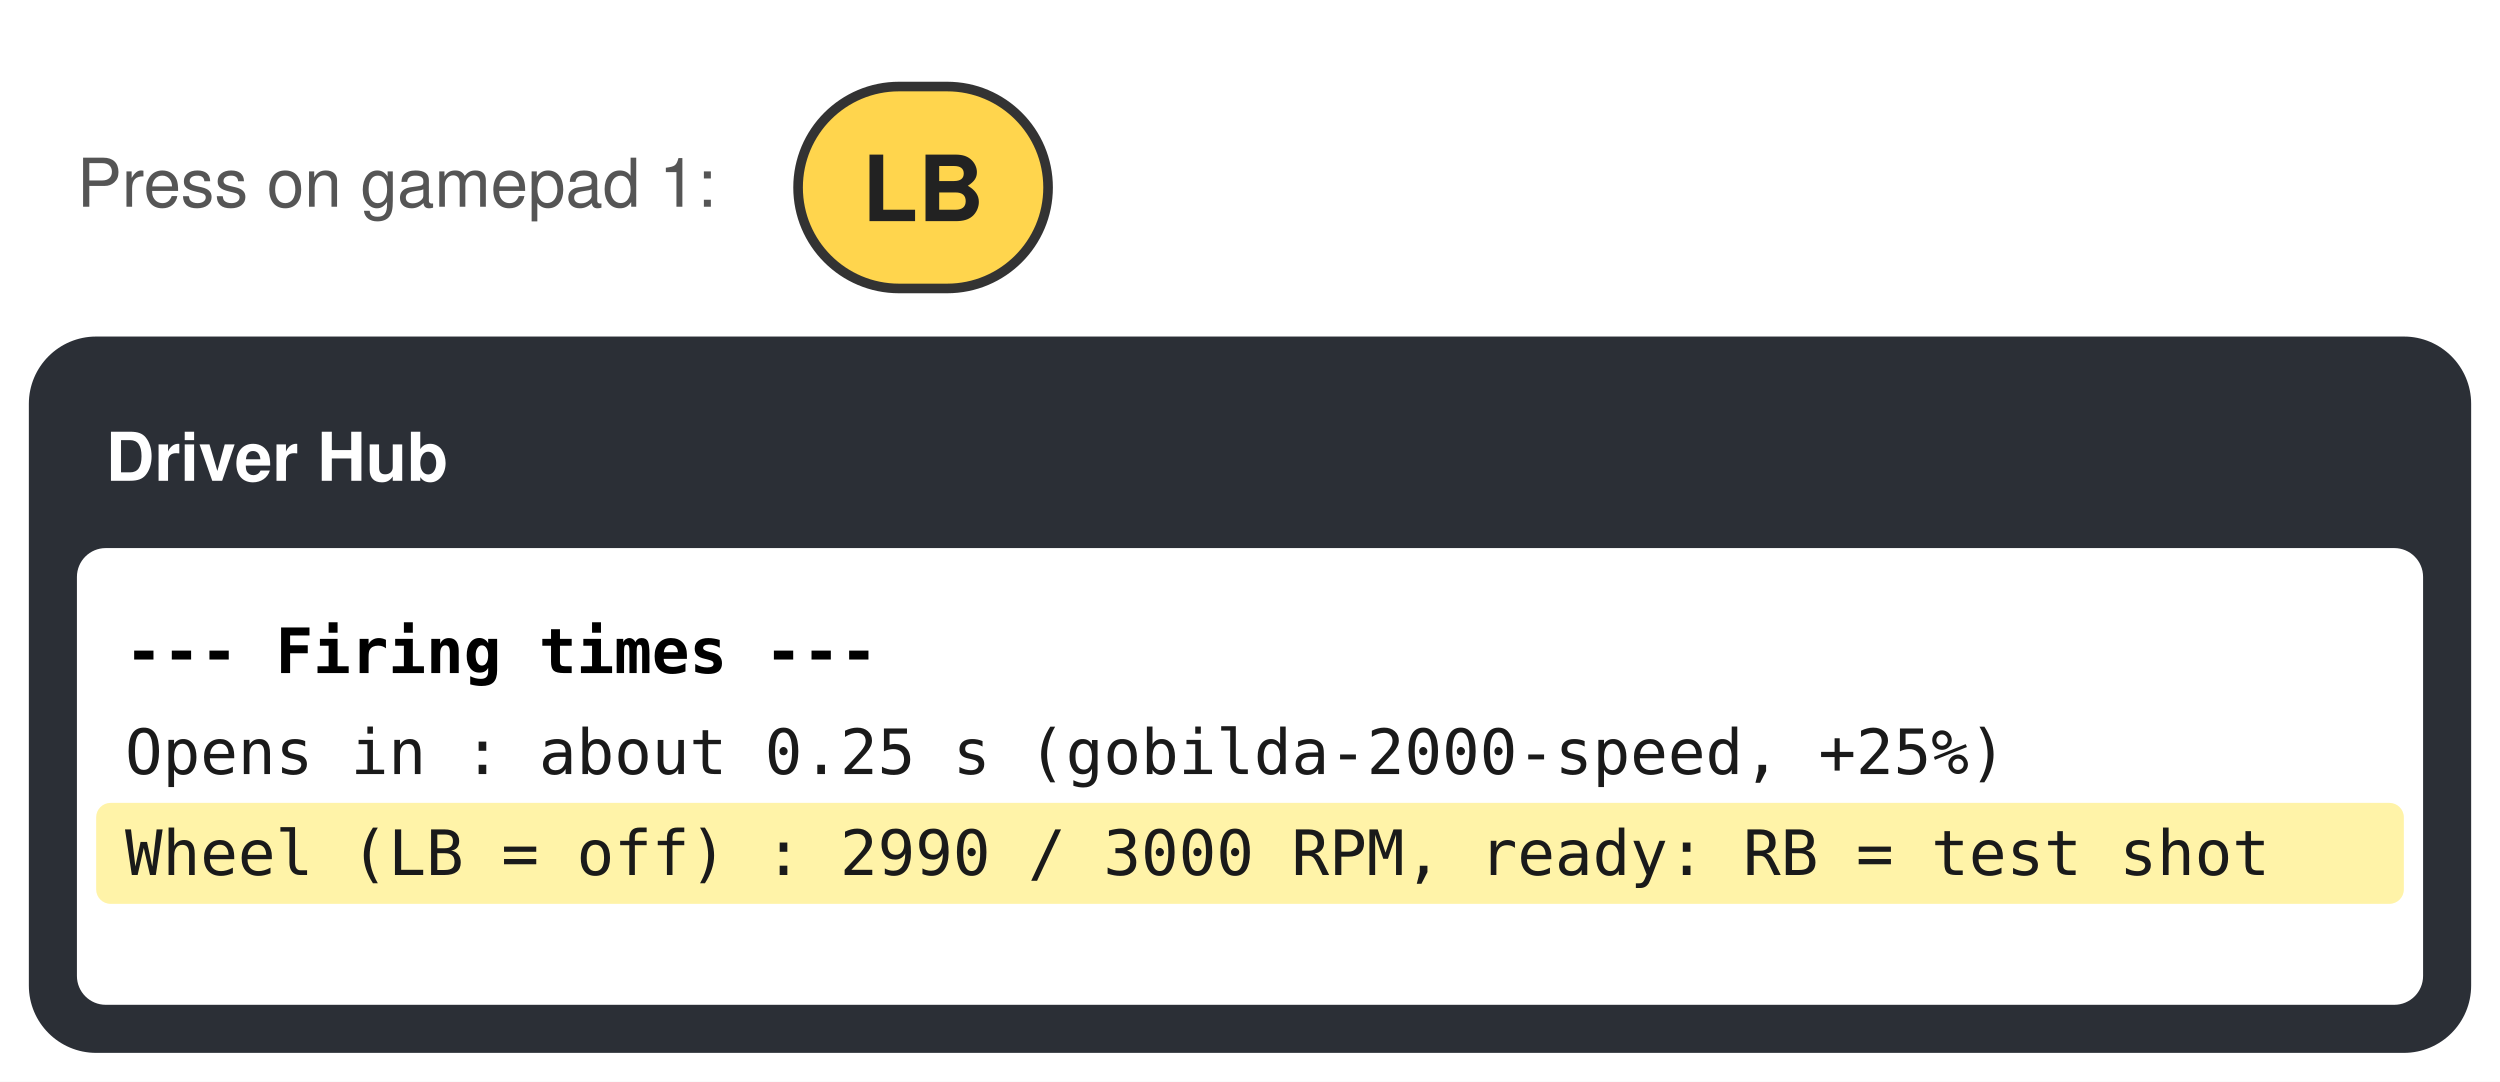
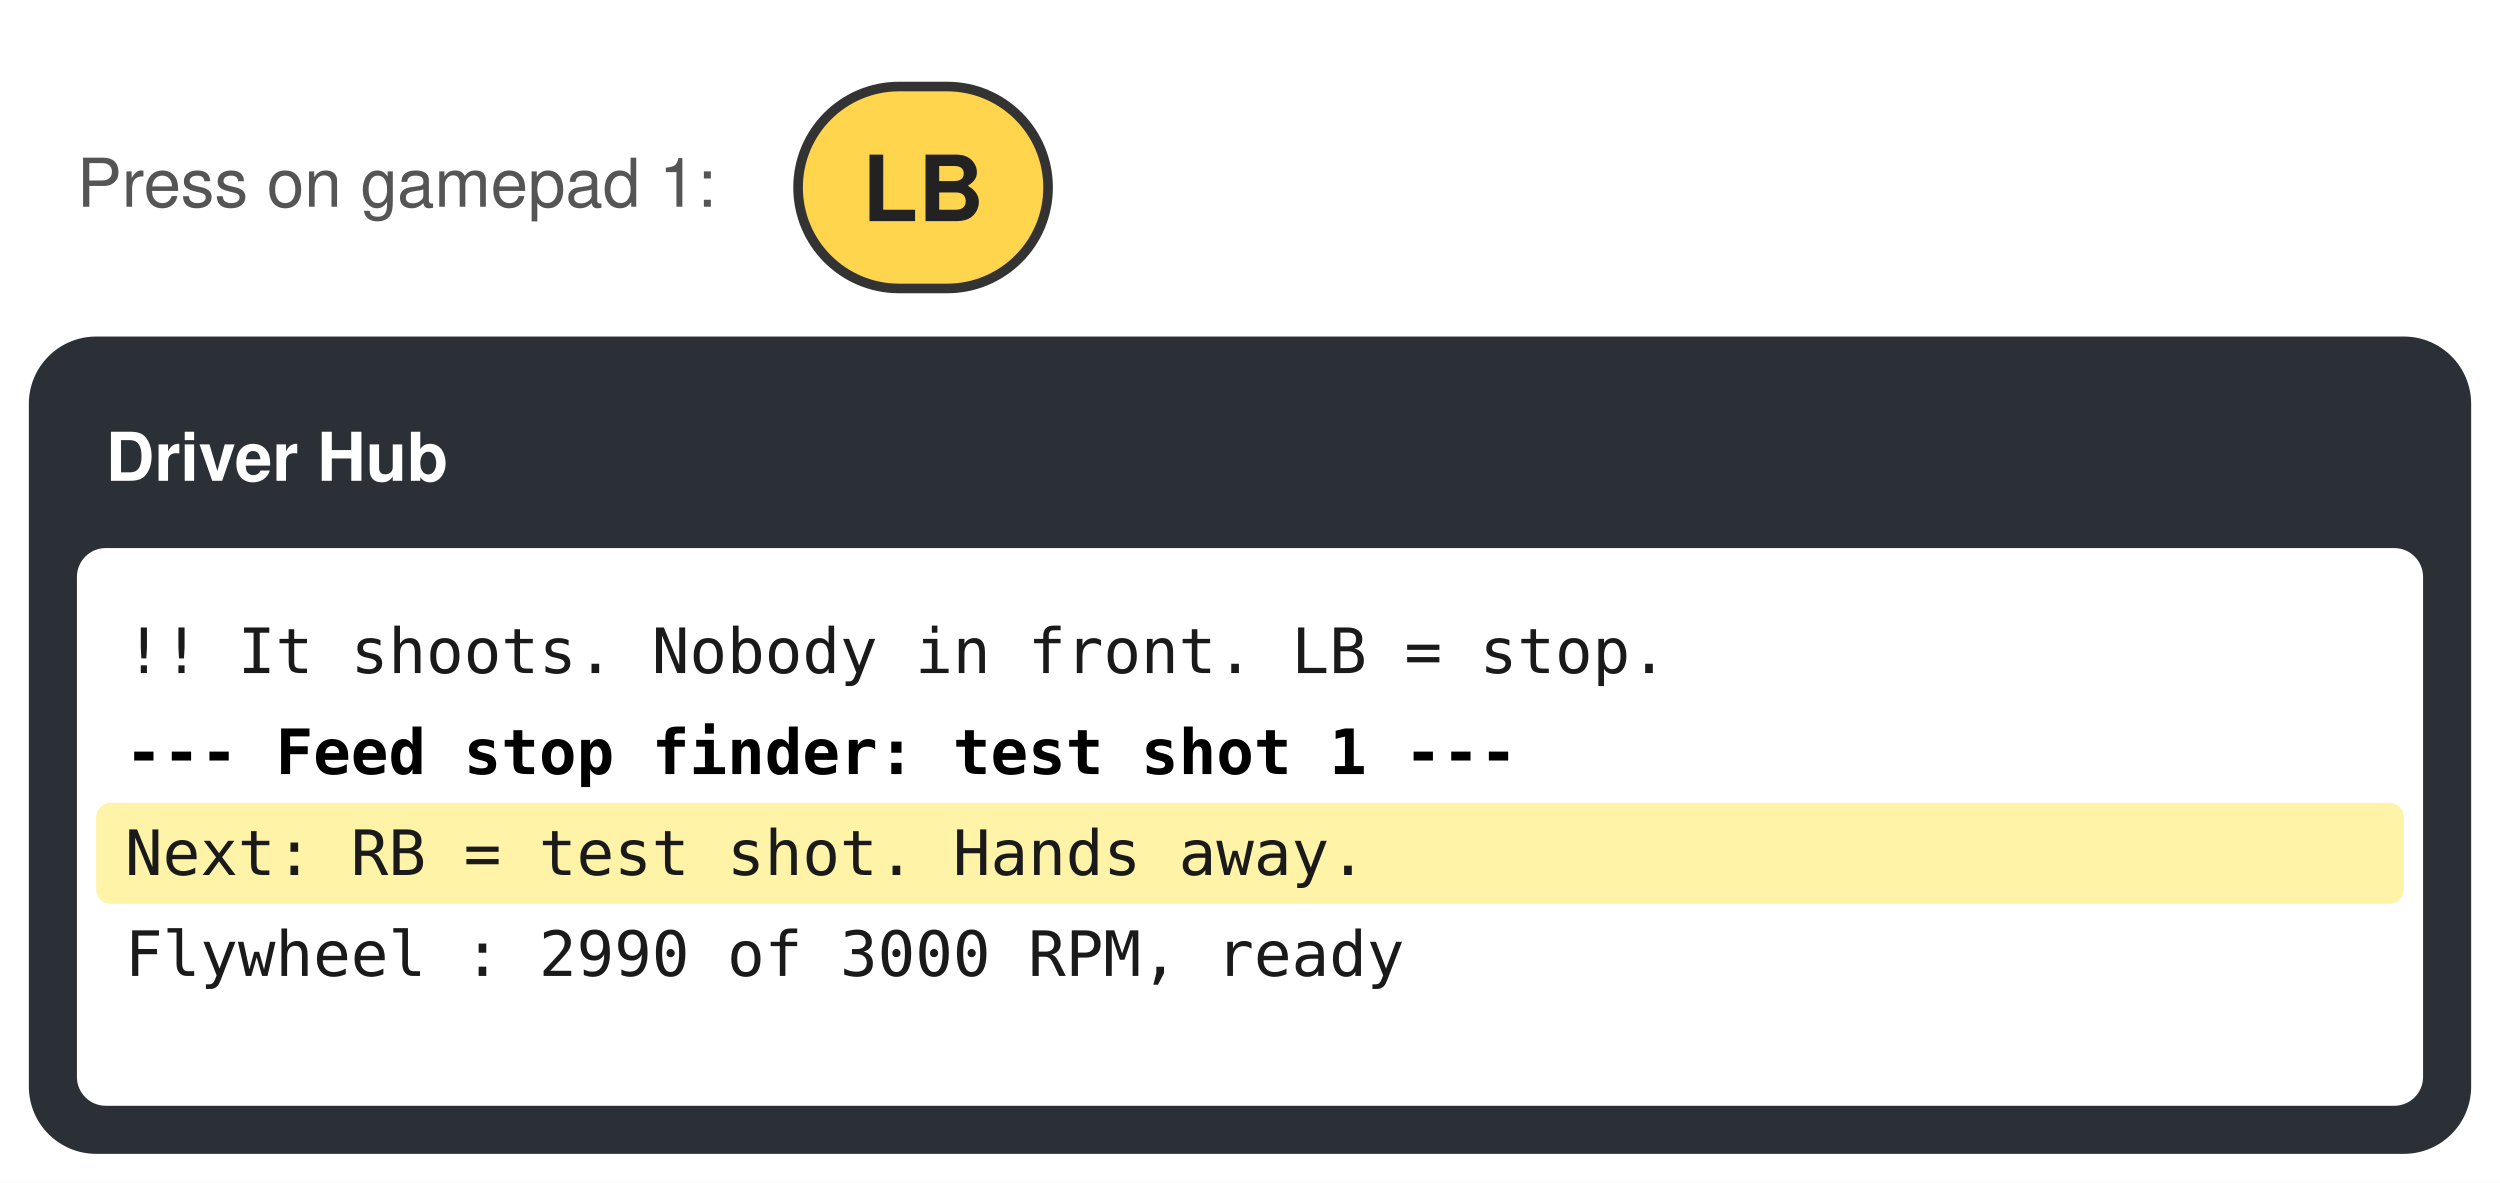
- <svg xmlns="http://www.w3.org/2000/svg" viewBox="0 0 520 225" width="520" height="225" font-family="Helvetica, Arial, sans-serif" font-size="15">
-   <rect width="520" height="225" fill="#ffffff" />
+ <svg xmlns="http://www.w3.org/2000/svg" viewBox="0 0 520 246" width="520" height="246" font-family="Helvetica, Arial, sans-serif" font-size="15">
+   <rect width="520" height="246" fill="#ffffff" />
  <text x="16" y="43" font-size="14" fill="#555">Press on gamepad 1:</text>
  <rect x="166" y="18" width="52" height="42" rx="21" fill="#ffd54d" stroke="#333" stroke-width="2" />
  <text x="192.0" y="46" text-anchor="middle" font-size="19" font-weight="bold" fill="#222">LB</text>
-   <rect x="6" y="70" width="508" height="149" rx="14" fill="#2b2f36" />
+   <rect x="6" y="70" width="508" height="170" rx="14" fill="#2b2f36" />
  <text x="22" y="100" fill="#ffffff" font-size="14" font-weight="bold">Driver Hub</text>
-   <rect x="16" y="114" width="488" height="95" rx="6" fill="#ffffff" />
-   <text x="26" y="140" font-family="Menlo, Consolas, monospace" font-size="13" font-weight="bold" xml:space="preserve">--- Firing times ---</text>
-   <text x="26" y="161" font-family="Menlo, Consolas, monospace" font-size="13" fill="#1a1a1a" xml:space="preserve">Opens in : about 0.25 s (gobilda-2000-speed, +25%)</text>
+   <rect x="16" y="114" width="488" height="116" rx="6" fill="#ffffff" />
+   <text x="26" y="140" font-family="Menlo, Consolas, monospace" font-size="13" fill="#1a1a1a" xml:space="preserve">!! It shoots. Nobody in front. LB = stop.</text>
+   <text x="26" y="161" font-family="Menlo, Consolas, monospace" font-size="13" font-weight="bold" xml:space="preserve">--- Feed stop finder: test shot 1 ---</text>
  <rect x="20" y="167" width="480" height="21" rx="3" fill="#fff3a8" />
-   <text x="26" y="182" font-family="Menlo, Consolas, monospace" font-size="13" fill="#1a1a1a" xml:space="preserve">Wheel (LB = off) : 2990 / 3000 RPM, ready: RB = test shot</text>
+   <text x="26" y="182" font-family="Menlo, Consolas, monospace" font-size="13" fill="#1a1a1a" xml:space="preserve">Next: RB = test shot. Hands away.</text>
+   <text x="26" y="203" font-family="Menlo, Consolas, monospace" font-size="13" fill="#1a1a1a" xml:space="preserve">Flywheel : 2990 of 3000 RPM, ready</text>
</svg>
